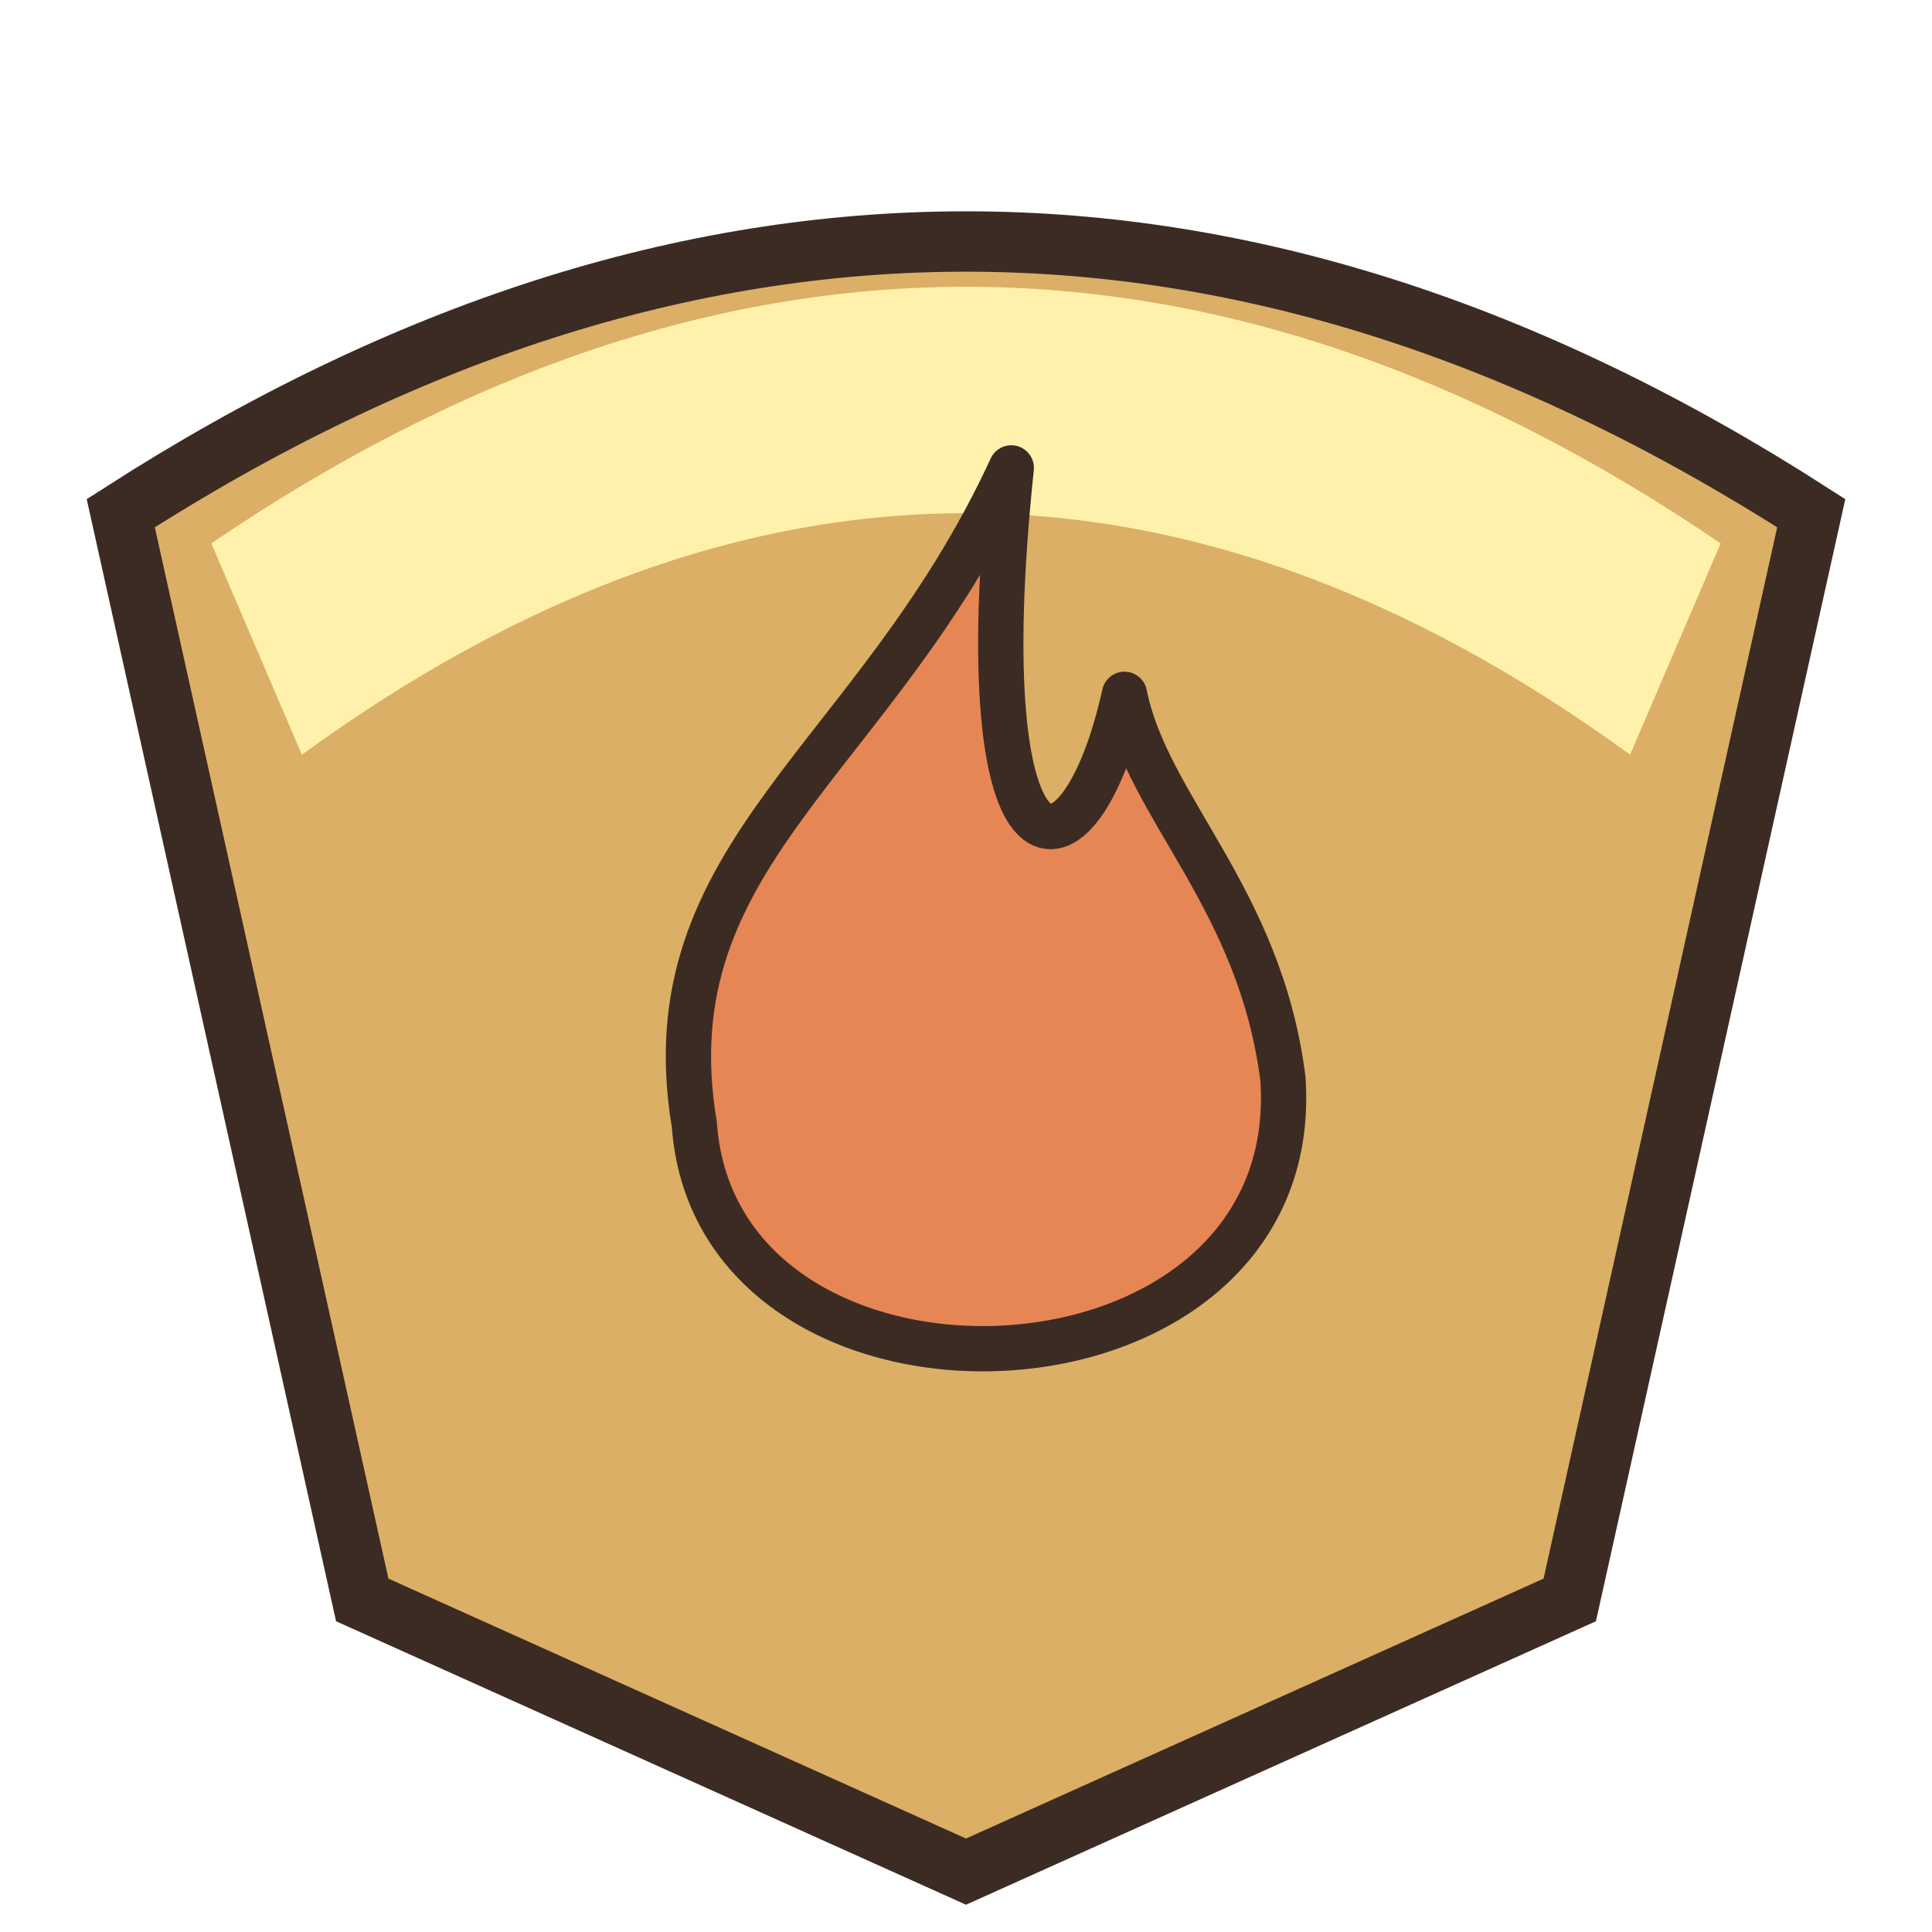
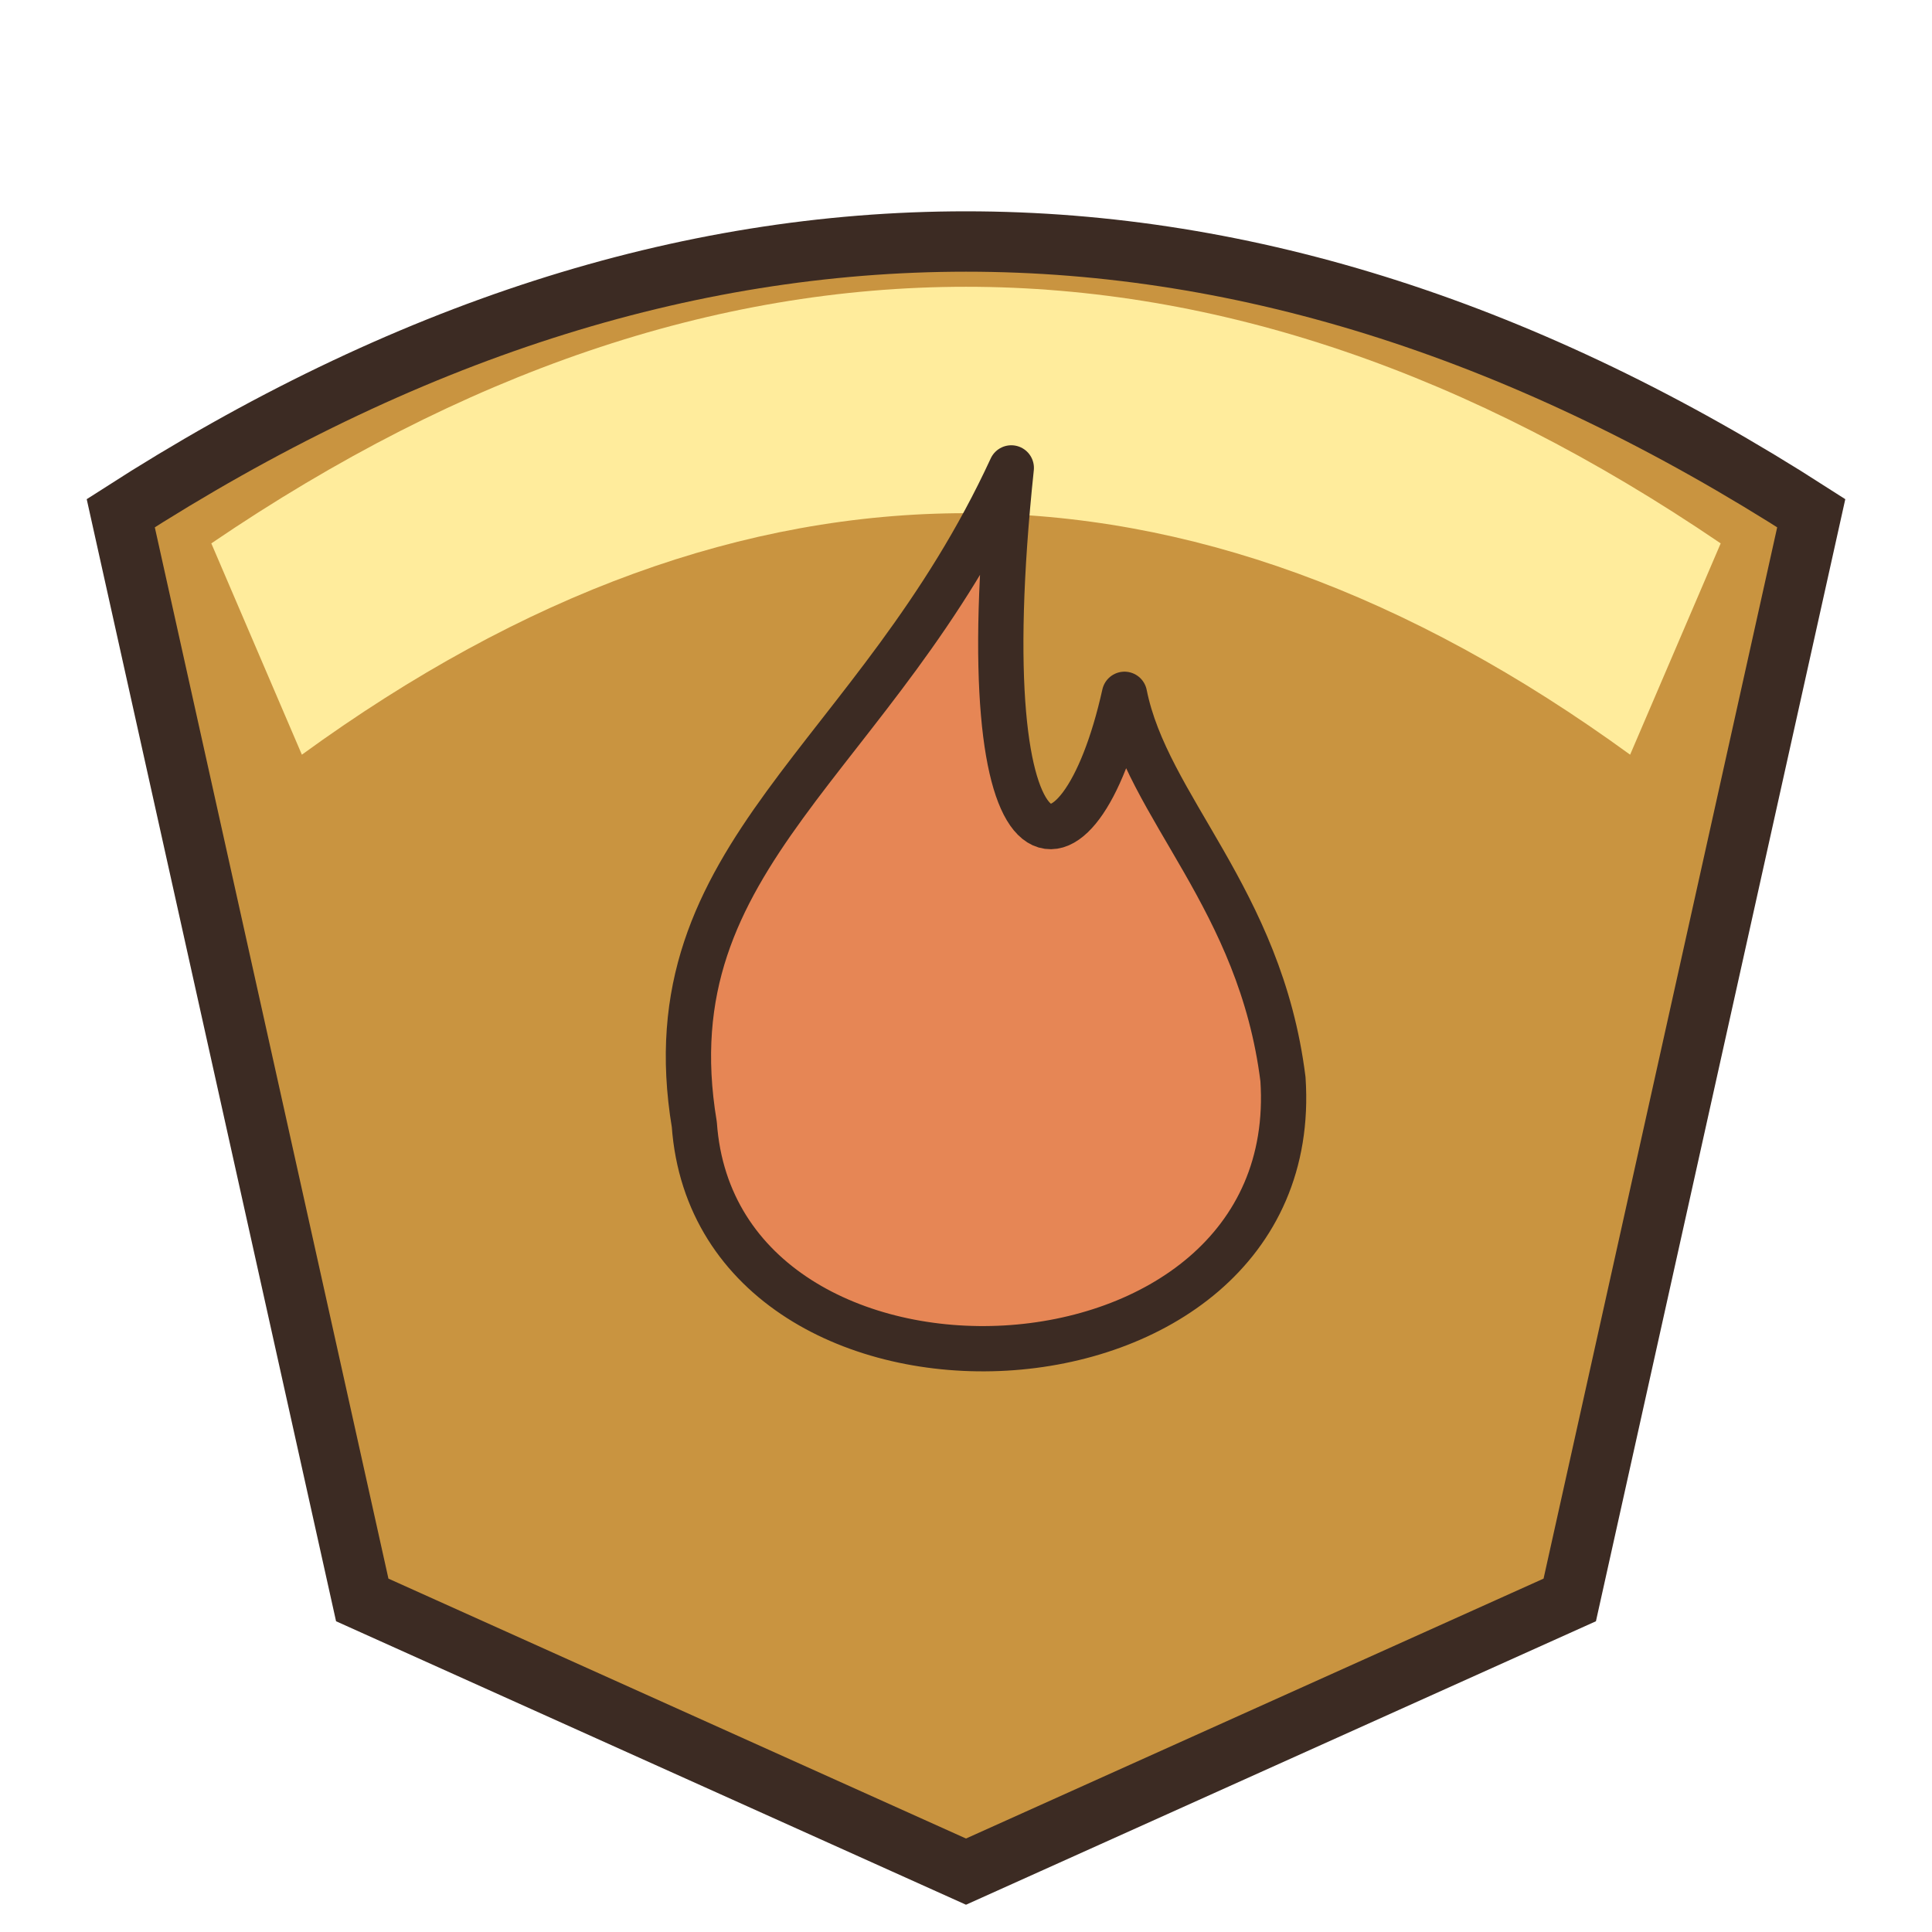
<svg xmlns="http://www.w3.org/2000/svg" width="128" height="128" viewBox="0 0 64 64">
-   <path d="M4 17Q32 -1 60 17L52 53L32 62L12 53Z" fill="#dbaf65" stroke="#3c2b23" stroke-width="2" />
-   <path d="M7 18Q32 1 57 18L54 25Q32 9 10 25Z" fill="#fff1ac" />
+   <path d="M4 17Q32 -1 60 17L52 53L32 62L12 53Z" fill="#c99440" stroke="#3c2b23" stroke-width="2" />
+   <path d="M7 18Q32 1 57 18L54 25Q32 9 10 25Z" fill="#ffec9c" />
  <g transform="translate(8 8) scale(.75)">
    <g fill="#e68655" stroke="#3c2b23" stroke-width="2" stroke-linejoin="round">
      <path d="M34 10C28 23 18 27 20 39C21 53 47 52 46 37C45 29 40 25 39 20C37 29 32 29 34 10Z" />
    </g>
  </g>
</svg>
